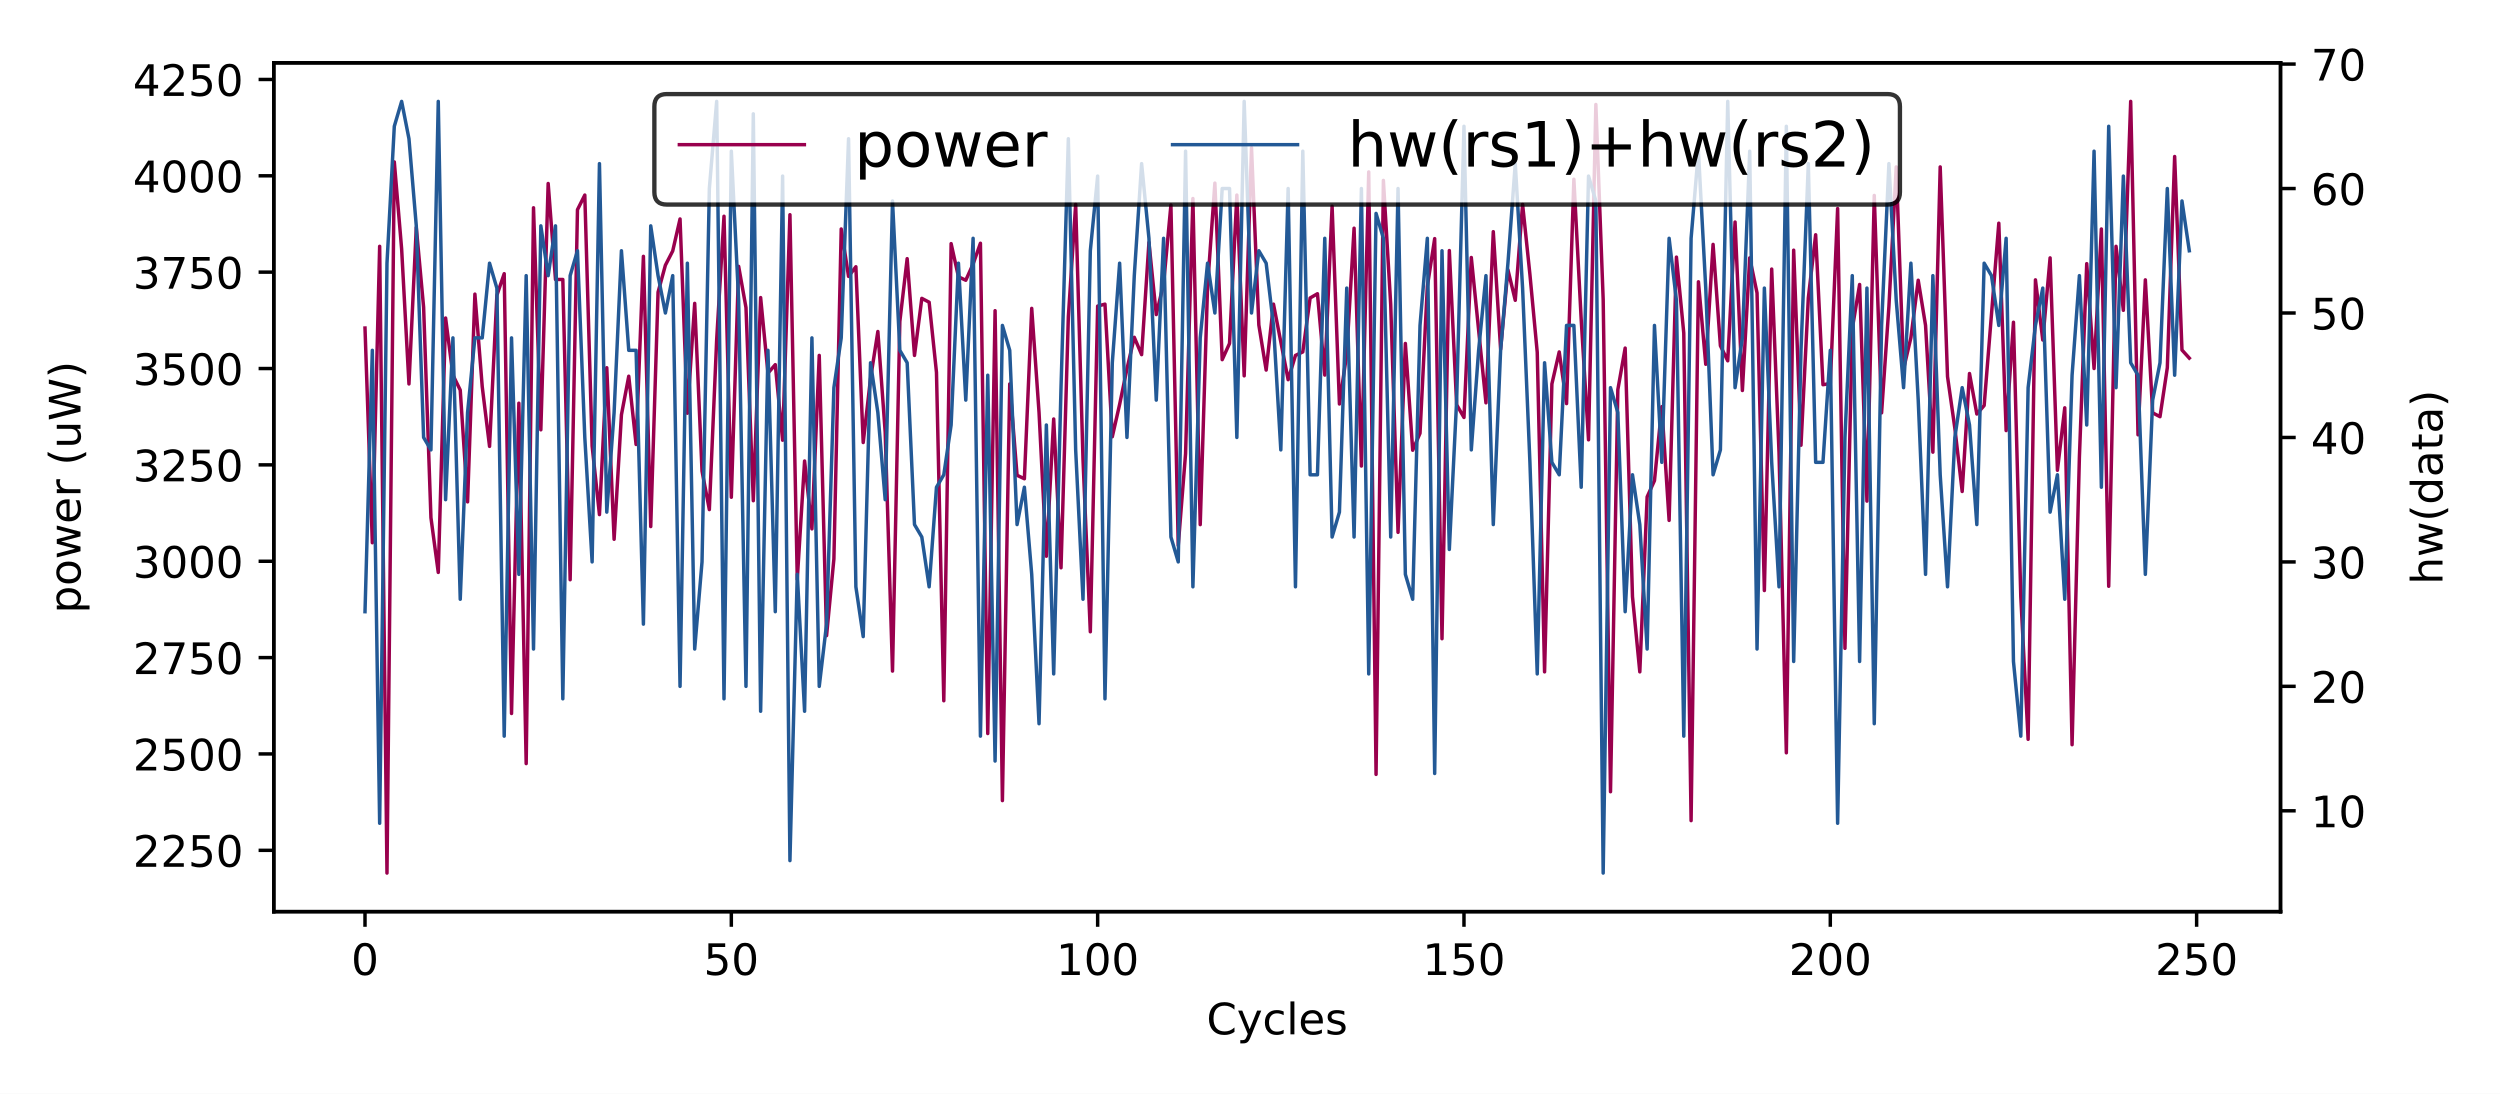
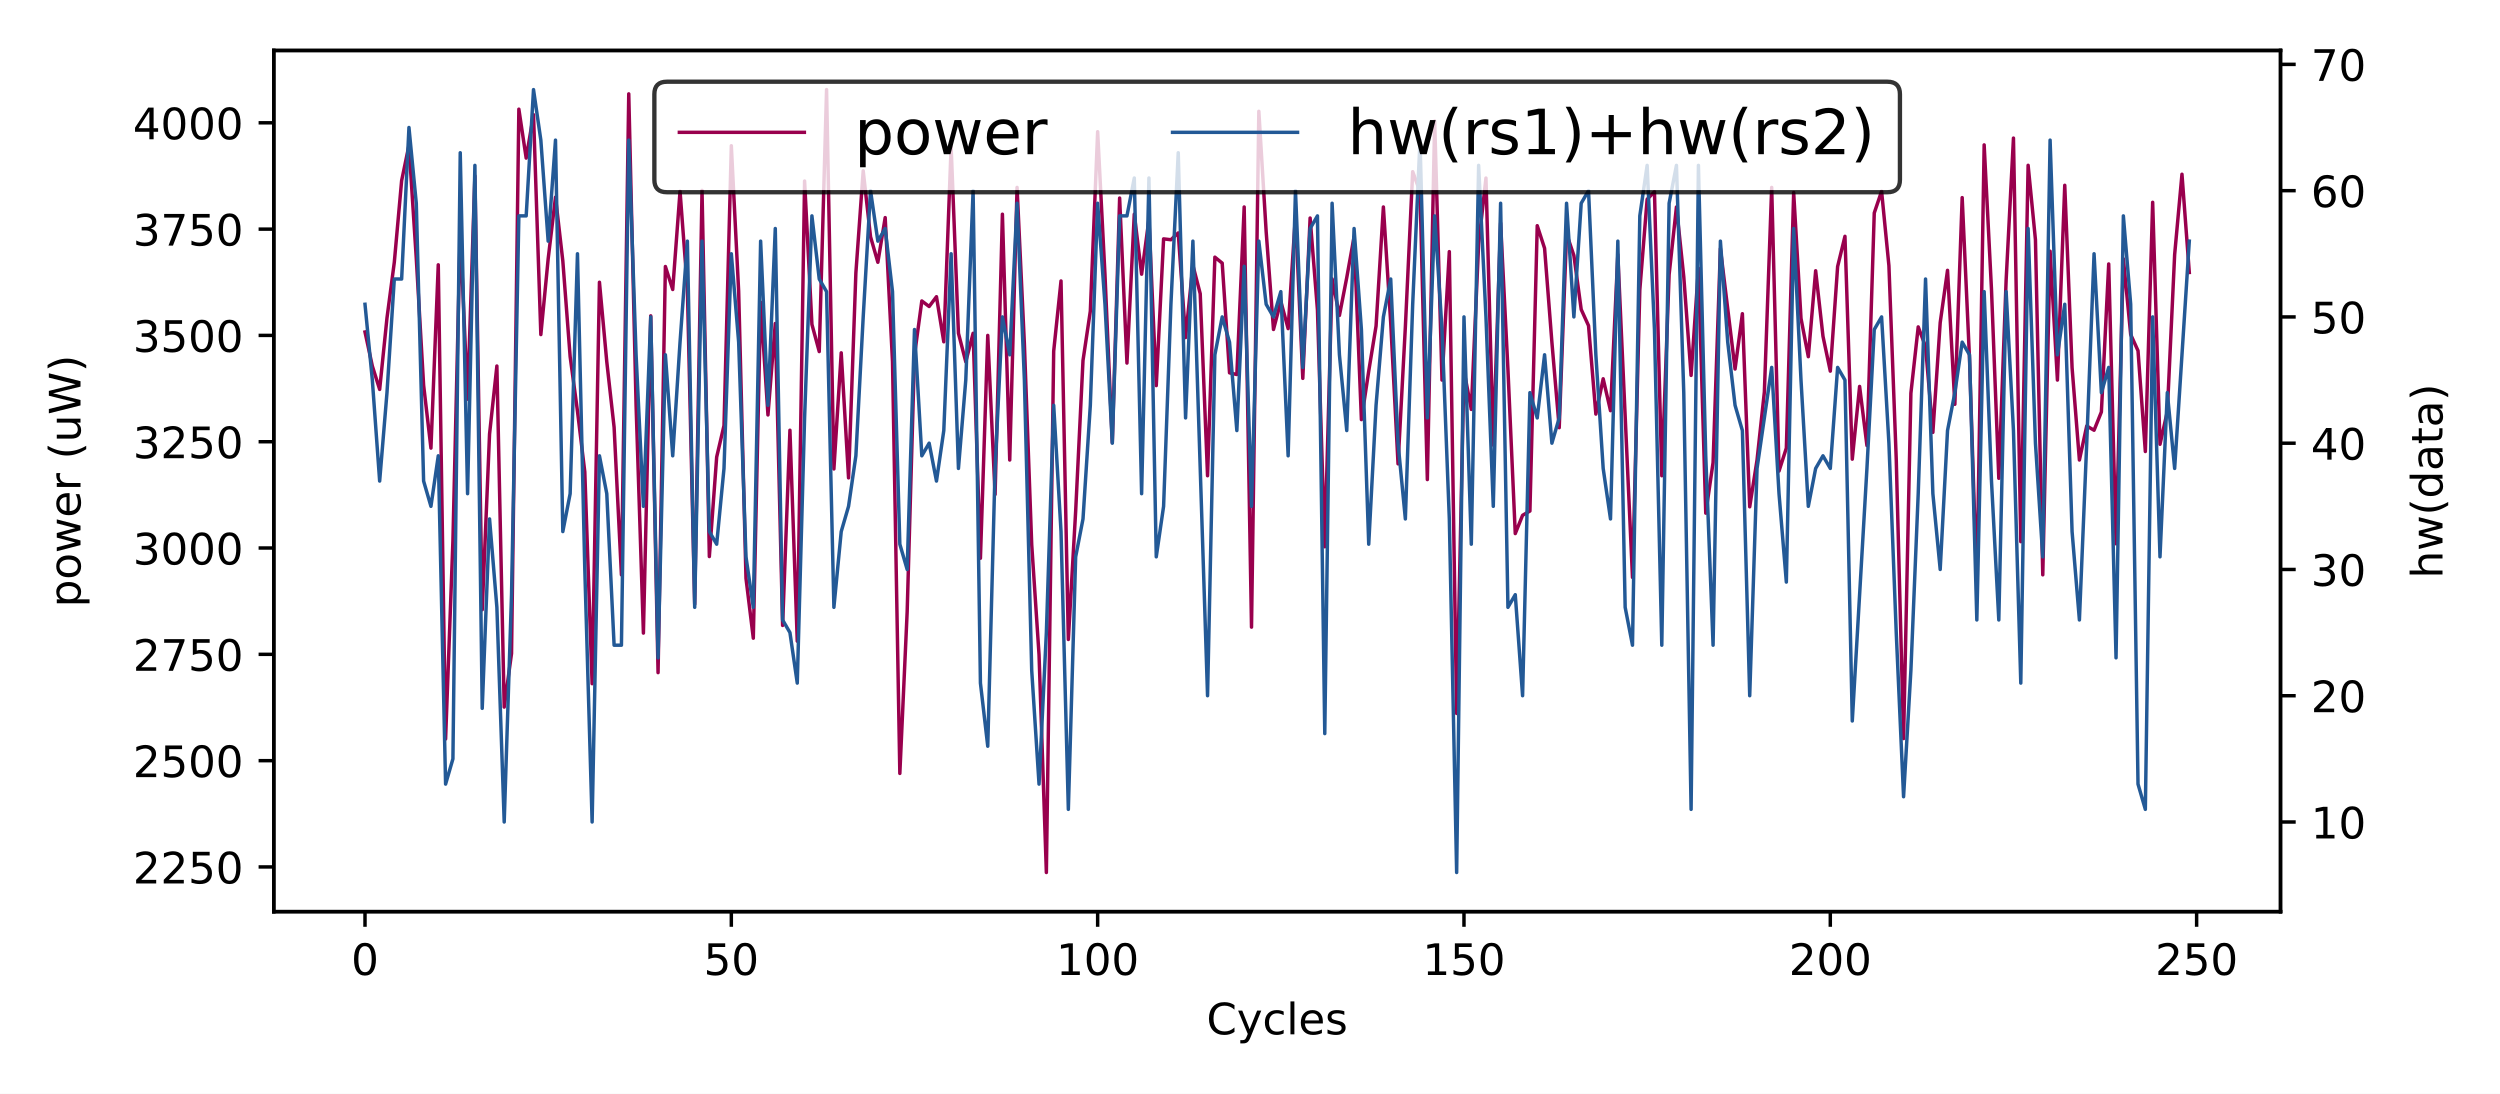
<svg xmlns="http://www.w3.org/2000/svg" xmlns:xlink="http://www.w3.org/1999/xlink" width="576pt" height="252pt" viewBox="0 0 576 252" version="1.1">
  <defs>
    <style type="text/css">*{stroke-linejoin: round; stroke-linecap: butt}</style>
  </defs>
  <g id="figure_1">
    <g id="patch_1">
      <path d="M 0 252  L 576 252  L 576 0  L 0 0  z " style="fill: #ffffff" />
    </g>
    <g id="axes_1">
      <g id="patch_2">
-         <path d="M 63.08 210.04  L 525.43 210.04  L 525.43 14.475  L 63.08 14.475  z " style="fill: #ffffff" />
+         <path d="M 63.08 210.04  L 525.43 210.04  L 525.43 11.63  L 63.08 11.63  z " style="fill: #ffffff" />
      </g>
      <g id="matplotlib.axis_1">
        <g id="xtick_1">
          <g id="line2d_1">
            <defs>
-               <path id="m6003209232" d="M 0 0  L 0 3.5  " style="stroke: #000000; stroke-width: 0.8" />
+               <path id="md8d8b76123" d="M 0 0  L 0 3.5  " style="stroke: #000000; stroke-width: 0.8" />
            </defs>
            <g>
-               <use xlink:href="#m6003209232" x="84.096" y="210.04" style="stroke: #000000; stroke-width: 0.8" />
+               <use xlink:href="#md8d8b76123" x="84.096" y="210.04" style="stroke: #000000; stroke-width: 0.8" />
            </g>
          </g>
          <g id="text_1">
            <text style="font: 10px 'DejaVu Sans', 'Bitstream Vera Sans', 'Computer Modern Sans Serif', 'Lucida Grande', 'Verdana', 'Geneva', 'Lucid', 'Arial', 'Helvetica', 'Avant Garde', sans-serif; text-anchor: middle" x="84.096" y="224.638" transform="rotate(-0 84.09591 224.6384)">0</text>
          </g>
        </g>
        <g id="xtick_2">
          <g id="line2d_2">
            <g>
-               <use xlink:href="#m6003209232" x="168.497" y="210.04" style="stroke: #000000; stroke-width: 0.8" />
+               <use xlink:href="#md8d8b76123" x="168.497" y="210.04" style="stroke: #000000; stroke-width: 0.8" />
            </g>
          </g>
          <g id="text_2">
            <text style="font: 10px 'DejaVu Sans', 'Bitstream Vera Sans', 'Computer Modern Sans Serif', 'Lucida Grande', 'Verdana', 'Geneva', 'Lucid', 'Arial', 'Helvetica', 'Avant Garde', sans-serif; text-anchor: middle" x="168.497" y="224.638" transform="rotate(-0 168.4972 224.6384)">50</text>
          </g>
        </g>
        <g id="xtick_3">
          <g id="line2d_3">
            <g>
-               <use xlink:href="#m6003209232" x="252.898" y="210.04" style="stroke: #000000; stroke-width: 0.8" />
+               <use xlink:href="#md8d8b76123" x="252.898" y="210.04" style="stroke: #000000; stroke-width: 0.8" />
            </g>
          </g>
          <g id="text_3">
            <text style="font: 10px 'DejaVu Sans', 'Bitstream Vera Sans', 'Computer Modern Sans Serif', 'Lucida Grande', 'Verdana', 'Geneva', 'Lucid', 'Arial', 'Helvetica', 'Avant Garde', sans-serif; text-anchor: middle" x="252.898" y="224.638" transform="rotate(-0 252.8984 224.6384)">100</text>
          </g>
        </g>
        <g id="xtick_4">
          <g id="line2d_4">
            <g>
-               <use xlink:href="#m6003209232" x="337.3" y="210.04" style="stroke: #000000; stroke-width: 0.8" />
+               <use xlink:href="#md8d8b76123" x="337.3" y="210.04" style="stroke: #000000; stroke-width: 0.8" />
            </g>
          </g>
          <g id="text_4">
            <text style="font: 10px 'DejaVu Sans', 'Bitstream Vera Sans', 'Computer Modern Sans Serif', 'Lucida Grande', 'Verdana', 'Geneva', 'Lucid', 'Arial', 'Helvetica', 'Avant Garde', sans-serif; text-anchor: middle" x="337.3" y="224.638" transform="rotate(-0 337.2996 224.6384)">150</text>
          </g>
        </g>
        <g id="xtick_5">
          <g id="line2d_5">
            <g>
-               <use xlink:href="#m6003209232" x="421.701" y="210.04" style="stroke: #000000; stroke-width: 0.8" />
+               <use xlink:href="#md8d8b76123" x="421.701" y="210.04" style="stroke: #000000; stroke-width: 0.8" />
            </g>
          </g>
          <g id="text_5">
            <text style="font: 10px 'DejaVu Sans', 'Bitstream Vera Sans', 'Computer Modern Sans Serif', 'Lucida Grande', 'Verdana', 'Geneva', 'Lucid', 'Arial', 'Helvetica', 'Avant Garde', sans-serif; text-anchor: middle" x="421.701" y="224.638" transform="rotate(-0 421.7009 224.6384)">200</text>
          </g>
        </g>
        <g id="xtick_6">
          <g id="line2d_6">
            <g>
-               <use xlink:href="#m6003209232" x="506.102" y="210.04" style="stroke: #000000; stroke-width: 0.8" />
+               <use xlink:href="#md8d8b76123" x="506.102" y="210.04" style="stroke: #000000; stroke-width: 0.8" />
            </g>
          </g>
          <g id="text_6">
            <text style="font: 10px 'DejaVu Sans', 'Bitstream Vera Sans', 'Computer Modern Sans Serif', 'Lucida Grande', 'Verdana', 'Geneva', 'Lucid', 'Arial', 'Helvetica', 'Avant Garde', sans-serif; text-anchor: middle" x="506.102" y="224.638" transform="rotate(-0 506.1021 224.6384)">250</text>
          </g>
        </g>
        <g id="text_7">
          <text style="font: 10px 'DejaVu Sans', 'Bitstream Vera Sans', 'Computer Modern Sans Serif', 'Lucida Grande', 'Verdana', 'Geneva', 'Lucid', 'Arial', 'Helvetica', 'Avant Garde', sans-serif; text-anchor: middle" x="294.255" y="238.317" transform="rotate(-0 294.255 238.3166)">Cycles</text>
        </g>
      </g>
      <g id="matplotlib.axis_2">
        <g id="ytick_1">
          <g id="line2d_7">
            <defs>
-               <path id="m0547794e13" d="M 0 0  L -3.5 0  " style="stroke: #000000; stroke-width: 0.8" />
+               <path id="m0a89174ba4" d="M 0 0  L -3.5 0  " style="stroke: #000000; stroke-width: 0.8" />
            </defs>
            <g>
-               <use xlink:href="#m0547794e13" x="63.08" y="195.911" style="stroke: #000000; stroke-width: 0.8" />
+               <use xlink:href="#m0a89174ba4" x="63.08" y="199.748" style="stroke: #000000; stroke-width: 0.8" />
            </g>
          </g>
          <g id="text_8">
-             <text style="font: 10px 'DejaVu Sans', 'Bitstream Vera Sans', 'Computer Modern Sans Serif', 'Lucida Grande', 'Verdana', 'Geneva', 'Lucid', 'Arial', 'Helvetica', 'Avant Garde', sans-serif; text-anchor: end" x="56.08" y="199.71" transform="rotate(-0 56.08 199.7105)">2250</text>
+             <text style="font: 10px 'DejaVu Sans', 'Bitstream Vera Sans', 'Computer Modern Sans Serif', 'Lucida Grande', 'Verdana', 'Geneva', 'Lucid', 'Arial', 'Helvetica', 'Avant Garde', sans-serif; text-anchor: end" x="56.08" y="203.547" transform="rotate(-0 56.08 203.5469)">2250</text>
          </g>
        </g>
        <g id="ytick_2">
          <g id="line2d_8">
            <g>
-               <use xlink:href="#m0547794e13" x="63.08" y="173.71" style="stroke: #000000; stroke-width: 0.8" />
+               <use xlink:href="#m0a89174ba4" x="63.08" y="175.254" style="stroke: #000000; stroke-width: 0.8" />
            </g>
          </g>
          <g id="text_9">
-             <text style="font: 10px 'DejaVu Sans', 'Bitstream Vera Sans', 'Computer Modern Sans Serif', 'Lucida Grande', 'Verdana', 'Geneva', 'Lucid', 'Arial', 'Helvetica', 'Avant Garde', sans-serif; text-anchor: end" x="56.08" y="177.509" transform="rotate(-0 56.08 177.5094)">2500</text>
+             <text style="font: 10px 'DejaVu Sans', 'Bitstream Vera Sans', 'Computer Modern Sans Serif', 'Lucida Grande', 'Verdana', 'Geneva', 'Lucid', 'Arial', 'Helvetica', 'Avant Garde', sans-serif; text-anchor: end" x="56.08" y="179.053" transform="rotate(-0 56.08 179.0531)">2500</text>
          </g>
        </g>
        <g id="ytick_3">
          <g id="line2d_9">
            <g>
-               <use xlink:href="#m0547794e13" x="63.08" y="151.509" style="stroke: #000000; stroke-width: 0.8" />
+               <use xlink:href="#m0a89174ba4" x="63.08" y="150.76" style="stroke: #000000; stroke-width: 0.8" />
            </g>
          </g>
          <g id="text_10">
-             <text style="font: 10px 'DejaVu Sans', 'Bitstream Vera Sans', 'Computer Modern Sans Serif', 'Lucida Grande', 'Verdana', 'Geneva', 'Lucid', 'Arial', 'Helvetica', 'Avant Garde', sans-serif; text-anchor: end" x="56.08" y="155.308" transform="rotate(-0 56.08 155.3084)">2750</text>
+             <text style="font: 10px 'DejaVu Sans', 'Bitstream Vera Sans', 'Computer Modern Sans Serif', 'Lucida Grande', 'Verdana', 'Geneva', 'Lucid', 'Arial', 'Helvetica', 'Avant Garde', sans-serif; text-anchor: end" x="56.08" y="154.559" transform="rotate(-0 56.08 154.5593)">2750</text>
          </g>
        </g>
        <g id="ytick_4">
          <g id="line2d_10">
            <g>
-               <use xlink:href="#m0547794e13" x="63.08" y="129.308" style="stroke: #000000; stroke-width: 0.8" />
+               <use xlink:href="#m0a89174ba4" x="63.08" y="126.266" style="stroke: #000000; stroke-width: 0.8" />
            </g>
          </g>
          <g id="text_11">
-             <text style="font: 10px 'DejaVu Sans', 'Bitstream Vera Sans', 'Computer Modern Sans Serif', 'Lucida Grande', 'Verdana', 'Geneva', 'Lucid', 'Arial', 'Helvetica', 'Avant Garde', sans-serif; text-anchor: end" x="56.08" y="133.107" transform="rotate(-0 56.08 133.1074)">3000</text>
+             <text style="font: 10px 'DejaVu Sans', 'Bitstream Vera Sans', 'Computer Modern Sans Serif', 'Lucida Grande', 'Verdana', 'Geneva', 'Lucid', 'Arial', 'Helvetica', 'Avant Garde', sans-serif; text-anchor: end" x="56.08" y="130.065" transform="rotate(-0 56.08 130.0655)">3000</text>
          </g>
        </g>
        <g id="ytick_5">
          <g id="line2d_11">
            <g>
-               <use xlink:href="#m0547794e13" x="63.08" y="107.107" style="stroke: #000000; stroke-width: 0.8" />
+               <use xlink:href="#m0a89174ba4" x="63.08" y="101.772" style="stroke: #000000; stroke-width: 0.8" />
            </g>
          </g>
          <g id="text_12">
-             <text style="font: 10px 'DejaVu Sans', 'Bitstream Vera Sans', 'Computer Modern Sans Serif', 'Lucida Grande', 'Verdana', 'Geneva', 'Lucid', 'Arial', 'Helvetica', 'Avant Garde', sans-serif; text-anchor: end" x="56.08" y="110.906" transform="rotate(-0 56.08 110.9063)">3250</text>
+             <text style="font: 10px 'DejaVu Sans', 'Bitstream Vera Sans', 'Computer Modern Sans Serif', 'Lucida Grande', 'Verdana', 'Geneva', 'Lucid', 'Arial', 'Helvetica', 'Avant Garde', sans-serif; text-anchor: end" x="56.08" y="105.572" transform="rotate(-0 56.08 105.5717)">3250</text>
          </g>
        </g>
        <g id="ytick_6">
          <g id="line2d_12">
            <g>
-               <use xlink:href="#m0547794e13" x="63.08" y="84.906" style="stroke: #000000; stroke-width: 0.8" />
+               <use xlink:href="#m0a89174ba4" x="63.08" y="77.279" style="stroke: #000000; stroke-width: 0.8" />
            </g>
          </g>
          <g id="text_13">
-             <text style="font: 10px 'DejaVu Sans', 'Bitstream Vera Sans', 'Computer Modern Sans Serif', 'Lucida Grande', 'Verdana', 'Geneva', 'Lucid', 'Arial', 'Helvetica', 'Avant Garde', sans-serif; text-anchor: end" x="56.08" y="88.705" transform="rotate(-0 56.08 88.70528)">3500</text>
+             <text style="font: 10px 'DejaVu Sans', 'Bitstream Vera Sans', 'Computer Modern Sans Serif', 'Lucida Grande', 'Verdana', 'Geneva', 'Lucid', 'Arial', 'Helvetica', 'Avant Garde', sans-serif; text-anchor: end" x="56.08" y="81.078" transform="rotate(-0 56.08 81.07786)">3500</text>
          </g>
        </g>
        <g id="ytick_7">
          <g id="line2d_13">
            <g>
-               <use xlink:href="#m0547794e13" x="63.08" y="62.705" style="stroke: #000000; stroke-width: 0.8" />
+               <use xlink:href="#m0a89174ba4" x="63.08" y="52.785" style="stroke: #000000; stroke-width: 0.8" />
            </g>
          </g>
          <g id="text_14">
-             <text style="font: 10px 'DejaVu Sans', 'Bitstream Vera Sans', 'Computer Modern Sans Serif', 'Lucida Grande', 'Verdana', 'Geneva', 'Lucid', 'Arial', 'Helvetica', 'Avant Garde', sans-serif; text-anchor: end" x="56.08" y="66.504" transform="rotate(-0 56.08 66.50424)">3750</text>
+             <text style="font: 10px 'DejaVu Sans', 'Bitstream Vera Sans', 'Computer Modern Sans Serif', 'Lucida Grande', 'Verdana', 'Geneva', 'Lucid', 'Arial', 'Helvetica', 'Avant Garde', sans-serif; text-anchor: end" x="56.08" y="56.584" transform="rotate(-0 56.08 56.58405)">3750</text>
          </g>
        </g>
        <g id="ytick_8">
          <g id="line2d_14">
            <g>
-               <use xlink:href="#m0547794e13" x="63.08" y="40.504" style="stroke: #000000; stroke-width: 0.8" />
+               <use xlink:href="#m0a89174ba4" x="63.08" y="28.291" style="stroke: #000000; stroke-width: 0.8" />
            </g>
          </g>
          <g id="text_15">
-             <text style="font: 10px 'DejaVu Sans', 'Bitstream Vera Sans', 'Computer Modern Sans Serif', 'Lucida Grande', 'Verdana', 'Geneva', 'Lucid', 'Arial', 'Helvetica', 'Avant Garde', sans-serif; text-anchor: end" x="56.08" y="44.303" transform="rotate(-0 56.08 44.3032)">4000</text>
-           </g>
-         </g>
-         <g id="ytick_9">
-           <g id="line2d_15">
-             <g>
-               <use xlink:href="#m0547794e13" x="63.08" y="18.303" style="stroke: #000000; stroke-width: 0.8" />
-             </g>
-           </g>
-           <g id="text_16">
-             <text style="font: 10px 'DejaVu Sans', 'Bitstream Vera Sans', 'Computer Modern Sans Serif', 'Lucida Grande', 'Verdana', 'Geneva', 'Lucid', 'Arial', 'Helvetica', 'Avant Garde', sans-serif; text-anchor: end" x="56.08" y="22.102" transform="rotate(-0 56.08 22.10216)">4250</text>
-           </g>
-         </g>
-         <g id="text_17">
-           <text style="font: 10px 'DejaVu Sans', 'Bitstream Vera Sans', 'Computer Modern Sans Serif', 'Lucida Grande', 'Verdana', 'Geneva', 'Lucid', 'Arial', 'Helvetica', 'Avant Garde', sans-serif; text-anchor: middle" x="18.55" y="112.258" transform="rotate(-90 18.55031 112.2577)">power (uW)</text>
-         </g>
-       </g>
-       <g id="line2d_16">
-         <path d="M 84.096 75.582  L 85.784 125.046  L 87.472 56.755  L 89.16 201.151  L 90.848 37.307  L 92.536 57.377  L 94.224 88.458  L 95.912 52.404  L 97.6 70.786  L 99.288 119.273  L 100.976 131.883  L 102.664 73.273  L 104.352 86.416  L 106.04 89.879  L 107.728 115.632  L 109.416 67.767  L 111.104 89.08  L 112.792 102.845  L 114.48 68.033  L 116.168 63.06  L 117.856 164.386  L 119.544 92.898  L 121.232 175.93  L 122.92 47.875  L 124.609 99.026  L 126.297 42.28  L 127.985 64.392  L 129.673 64.392  L 131.361 133.571  L 133.049 48.319  L 134.737 44.944  L 136.425 102.756  L 138.113 118.563  L 139.801 84.728  L 141.489 124.246  L 143.177 95.563  L 144.865 86.682  L 146.553 102.4  L 148.241 59.064  L 149.929 121.316  L 151.617 67.323  L 153.305 61.107  L 154.993 57.821  L 156.681 50.45  L 158.369 95.207  L 160.057 69.898  L 161.745 108.528  L 163.433 117.408  L 165.121 78.246  L 166.809 49.828  L 168.497 114.567  L 170.185 61.373  L 171.873 70.875  L 173.561 115.366  L 175.249 68.566  L 176.937 85.972  L 178.625 84.018  L 180.313 101.424  L 182.001 49.473  L 183.689 133.482  L 185.377 106.219  L 187.065 121.849  L 188.753 81.887  L 190.441 146.447  L 192.129 128.775  L 193.818 52.759  L 195.506 63.682  L 197.194 61.462  L 198.882 101.956  L 200.57 87.215  L 202.258 76.381  L 203.946 99.559  L 205.634 154.617  L 207.322 74.072  L 209.01 59.597  L 210.698 81.887  L 212.386 68.744  L 214.074 69.632  L 215.762 85.794  L 217.45 161.455  L 219.138 56.134  L 220.826 63.771  L 222.514 64.57  L 224.202 60.84  L 225.89 56.045  L 227.578 169.004  L 229.266 71.585  L 230.954 184.456  L 232.642 88.458  L 234.33 109.505  L 236.018 110.304  L 237.706 71.053  L 239.394 95.03  L 241.082 128.154  L 242.77 96.539  L 244.458 130.818  L 246.146 73.006  L 247.834 47.075  L 249.522 105.864  L 251.21 145.559  L 252.898 70.52  L 254.586 70.076  L 256.274 100.624  L 257.962 93.165  L 259.65 84.995  L 261.339 77.713  L 263.027 81.709  L 264.715 55.867  L 266.403 72.473  L 268.091 65.369  L 269.779 47.253  L 271.467 125.667  L 273.155 104.532  L 274.843 45.743  L 276.531 120.872  L 278.219 66.08  L 279.907 42.191  L 281.595 82.864  L 283.283 79.134  L 284.971 44.944  L 286.659 86.593  L 288.347 34.021  L 290.035 74.871  L 291.723 85.261  L 293.411 70.076  L 296.787 87.481  L 298.475 81.887  L 300.163 81.087  L 301.851 68.655  L 303.539 67.678  L 305.227 86.416  L 306.915 47.52  L 308.603 93.076  L 310.291 81.532  L 311.979 52.581  L 313.667 107.374  L 315.355 39.616  L 317.043 178.417  L 318.731 41.57  L 320.419 70.165  L 322.107 122.648  L 323.795 79.134  L 325.483 103.733  L 327.171 99.825  L 328.86 65.991  L 330.548 54.979  L 332.236 147.158  L 333.924 57.732  L 335.612 93.254  L 337.3 96.184  L 338.988 59.33  L 342.364 92.81  L 344.052 53.381  L 345.74 80.466  L 347.428 62.172  L 349.116 69.188  L 350.804 47.075  L 352.492 63.238  L 354.18 81.176  L 355.868 154.795  L 357.556 88.458  L 359.244 81.087  L 360.932 92.987  L 362.62 41.303  L 364.308 73.628  L 365.996 101.335  L 367.684 24.075  L 369.372 69.01  L 371.06 182.413  L 372.748 89.79  L 374.436 80.199  L 376.124 137.478  L 377.812 154.795  L 379.5 114.478  L 381.188 110.748  L 382.876 93.698  L 384.564 119.895  L 386.252 59.242  L 387.94 76.736  L 389.628 189.073  L 391.316 64.925  L 393.004 83.929  L 394.692 56.311  L 396.381 79.667  L 398.069 83.13  L 399.757 51.16  L 401.445 89.968  L 403.133 59.419  L 404.821 67.5  L 406.509 136.057  L 408.197 61.995  L 409.885 104.265  L 411.573 173.444  L 413.261 57.643  L 414.949 102.578  L 416.637 68.655  L 418.325 54.091  L 420.013 88.636  L 421.701 88.369  L 423.389 48.052  L 425.077 149.378  L 426.765 75.759  L 428.453 65.547  L 430.141 115.455  L 431.829 45.033  L 433.517 95.119  L 435.205 70.609  L 436.893 38.461  L 438.581 84.995  L 440.269 77.802  L 441.957 64.57  L 443.645 74.96  L 445.333 104.177  L 447.021 38.461  L 448.709 86.771  L 450.397 98.671  L 452.085 113.235  L 453.773 86.061  L 455.461 95.385  L 457.149 93.431  L 460.525 51.427  L 462.213 99.204  L 463.901 74.25  L 465.59 137.478  L 467.278 170.336  L 468.966 64.481  L 470.654 78.335  L 472.342 59.419  L 474.03 108.35  L 475.718 93.964  L 477.406 171.579  L 479.094 105.242  L 480.782 60.751  L 482.47 84.906  L 484.158 52.759  L 485.846 135.08  L 487.534 56.755  L 489.222 71.497  L 490.91 23.365  L 492.598 100.18  L 494.286 64.481  L 495.974 95.119  L 497.662 96.007  L 499.35 84.728  L 501.038 36.064  L 502.726 80.643  L 504.414 82.508  L 504.414 82.508  " clip-path="url(#pba62fd7a88)" style="fill: none; stroke: #99004d; stroke-width: 0.8; stroke-linecap: square" />
+             <text style="font: 10px 'DejaVu Sans', 'Bitstream Vera Sans', 'Computer Modern Sans Serif', 'Lucida Grande', 'Verdana', 'Geneva', 'Lucid', 'Arial', 'Helvetica', 'Avant Garde', sans-serif; text-anchor: end" x="56.08" y="32.09" transform="rotate(-0 56.08 32.09023)">4000</text>
+           </g>
+         </g>
+         <g id="text_16">
+           <text style="font: 10px 'DejaVu Sans', 'Bitstream Vera Sans', 'Computer Modern Sans Serif', 'Lucida Grande', 'Verdana', 'Geneva', 'Lucid', 'Arial', 'Helvetica', 'Avant Garde', sans-serif; text-anchor: middle" x="18.55" y="110.835" transform="rotate(-90 18.55031 110.8352)">power (uW)</text>
+         </g>
+       </g>
+       <g id="line2d_15">
+         <path d="M 84.096 76.495  L 85.784 84.333  L 87.472 89.721  L 89.16 73.262  L 90.848 60.427  L 92.536 41.616  L 94.224 33.484  L 95.912 59.545  L 97.6 88.742  L 99.288 103.242  L 100.976 61.015  L 102.664 170.257  L 104.352 124.601  L 106.04 53.079  L 107.728 91.975  L 109.416 40.538  L 111.104 140.473  L 112.792 100.009  L 114.48 84.333  L 116.168 162.909  L 117.856 150.564  L 119.544 25.156  L 121.232 36.423  L 122.92 26.429  L 124.609 77.083  L 126.297 59.643  L 127.985 45.437  L 129.673 60.133  L 131.361 82.177  L 133.049 94.718  L 134.737 108.729  L 136.425 157.52  L 138.113 65.032  L 139.801 83.353  L 141.489 98.441  L 143.177 132.439  L 144.865 21.629  L 146.553 93.445  L 148.241 145.861  L 149.929 72.772  L 151.617 154.973  L 153.305 61.407  L 154.993 66.697  L 156.681 44.065  L 158.369 66.501  L 160.057 139.199  L 161.745 43.869  L 163.433 128.226  L 165.121 105.3  L 166.809 98.049  L 168.497 33.582  L 170.185 67.089  L 171.873 133.223  L 173.561 147.037  L 175.249 69.637  L 176.937 95.6  L 178.625 74.535  L 180.313 144.098  L 182.001 99.127  L 183.689 147.723  L 185.377 41.714  L 187.065 74.731  L 188.753 81.002  L 190.441 20.649  L 192.129 108.043  L 193.818 81.296  L 195.506 110.1  L 197.194 62.876  L 198.882 39.362  L 200.57 54.548  L 202.258 60.427  L 203.946 50.139  L 205.634 83.353  L 207.322 178.193  L 209.01 140.963  L 210.698 81.883  L 212.386 69.343  L 214.074 70.616  L 215.762 68.363  L 217.45 78.748  L 219.138 33.778  L 220.826 76.789  L 222.514 83.353  L 224.202 76.789  L 225.89 128.618  L 227.578 77.279  L 229.266 113.921  L 230.954 49.356  L 232.642 105.985  L 234.33 43.183  L 236.018 79.238  L 237.706 125.482  L 239.394 150.858  L 241.082 201.021  L 242.77 80.904  L 244.458 64.738  L 246.146 147.331  L 247.834 117.742  L 249.522 83.059  L 251.21 71.694  L 252.898 30.348  L 254.586 63.268  L 256.274 101.968  L 257.962 45.633  L 259.65 83.647  L 261.339 49.356  L 263.027 63.17  L 264.715 50.531  L 266.403 88.84  L 268.091 55.038  L 269.779 55.234  L 271.467 53.667  L 273.155 77.769  L 274.843 61.113  L 276.531 67.677  L 278.219 109.61  L 279.907 59.251  L 281.595 60.623  L 283.283 85.9  L 284.971 86.292  L 286.659 47.69  L 288.347 144.49  L 290.035 25.646  L 291.723 53.373  L 293.411 75.907  L 295.099 69.441  L 296.787 75.711  L 298.475 49.65  L 300.163 87.174  L 301.851 50.237  L 303.539 71.4  L 305.227 125.972  L 306.915 64.248  L 308.603 72.674  L 310.291 63.954  L 311.979 54.548  L 313.667 96.678  L 315.355 85.509  L 317.043 75.123  L 318.731 47.69  L 320.419 74.339  L 322.107 106.867  L 323.795 75.319  L 325.483 39.558  L 327.171 44.163  L 328.86 110.492  L 330.548 27.899  L 332.236 87.566  L 333.924 57.978  L 335.612 164.379  L 337.3 85.411  L 338.988 94.326  L 340.676 56.214  L 342.364 41.028  L 344.052 102.556  L 345.74 51.413  L 347.428 85.117  L 349.116 122.935  L 350.804 118.722  L 352.492 117.742  L 354.18 52.001  L 355.868 57.194  L 357.556 78.846  L 359.244 98.539  L 360.932 53.863  L 362.62 58.859  L 364.308 71.302  L 365.996 75.025  L 367.684 95.404  L 369.372 87.272  L 371.06 94.62  L 372.748 58.663  L 376.124 133.027  L 377.812 66.795  L 379.5 45.927  L 381.188 44.163  L 382.876 109.61  L 384.564 63.268  L 386.252 47.69  L 387.94 63.758  L 389.628 86.488  L 391.316 61.799  L 393.004 118.232  L 394.692 106.573  L 396.381 57.292  L 399.757 85.019  L 401.445 72.282  L 403.133 116.763  L 404.821 105.985  L 406.509 90.309  L 408.197 43.183  L 409.885 108.533  L 411.573 103.242  L 413.261 44.359  L 414.949 73.36  L 416.637 82.177  L 418.325 62.386  L 420.013 77.475  L 421.701 85.509  L 423.389 61.407  L 425.077 54.45  L 426.765 105.789  L 428.453 89.036  L 430.141 102.654  L 431.829 49.062  L 433.517 44.065  L 435.205 61.211  L 436.893 105.789  L 438.581 170.159  L 440.269 90.603  L 441.957 75.319  L 443.645 79.826  L 445.333 99.617  L 447.021 74.339  L 448.709 62.288  L 450.397 93.151  L 452.085 45.535  L 453.773 82.569  L 455.461 135.084  L 457.149 33.386  L 458.837 66.697  L 460.525 110.198  L 462.213 64.542  L 463.901 31.818  L 465.59 124.797  L 467.278 38.089  L 468.966 55.234  L 470.654 132.439  L 472.342 57.88  L 474.03 87.566  L 475.718 42.693  L 477.406 84.725  L 479.094 105.985  L 480.782 98.147  L 482.47 99.127  L 484.158 94.914  L 485.846 60.819  L 487.534 125.287  L 489.222 59.643  L 490.91 77.083  L 492.598 80.806  L 494.286 104.026  L 495.974 46.612  L 497.662 102.36  L 499.35 94.816  L 501.038 58.663  L 502.726 40.146  L 504.414 62.778  L 504.414 62.778  " clip-path="url(#p5bbef567e1)" style="fill: none; stroke: #99004d; stroke-width: 0.8; stroke-linecap: square" />
      </g>
      <g id="patch_3">
-         <path d="M 63.08 210.04  L 63.08 14.475  " style="fill: none; stroke: #000000; stroke-width: 0.8; stroke-linejoin: miter; stroke-linecap: square" />
+         <path d="M 63.08 210.04  L 63.08 11.63  " style="fill: none; stroke: #000000; stroke-width: 0.8; stroke-linejoin: miter; stroke-linecap: square" />
      </g>
      <g id="patch_4">
-         <path d="M 525.43 210.04  L 525.43 14.475  " style="fill: none; stroke: #000000; stroke-width: 0.8; stroke-linejoin: miter; stroke-linecap: square" />
+         <path d="M 525.43 210.04  L 525.43 11.63  " style="fill: none; stroke: #000000; stroke-width: 0.8; stroke-linejoin: miter; stroke-linecap: square" />
      </g>
      <g id="patch_5">
        <path d="M 63.08 210.04  L 525.43 210.04  " style="fill: none; stroke: #000000; stroke-width: 0.8; stroke-linejoin: miter; stroke-linecap: square" />
      </g>
      <g id="patch_6">
-         <path d="M 63.08 14.475  L 525.43 14.475  " style="fill: none; stroke: #000000; stroke-width: 0.8; stroke-linejoin: miter; stroke-linecap: square" />
+         <path d="M 63.08 11.63  L 525.43 11.63  " style="fill: none; stroke: #000000; stroke-width: 0.8; stroke-linejoin: miter; stroke-linecap: square" />
      </g>
    </g>
    <g id="axes_2">
      <g id="matplotlib.axis_3">
+         <g id="ytick_9">
+           <g id="line2d_16">
+             <defs>
+               <path id="mb4f0385308" d="M 0 0  L 3.5 0  " style="stroke: #000000; stroke-width: 0.8" />
+             </defs>
+             <g>
+               <use xlink:href="#mb4f0385308" x="525.43" y="189.384" style="stroke: #000000; stroke-width: 0.8" />
+             </g>
+           </g>
+           <g id="text_17">
+             <text style="font: 10px 'DejaVu Sans', 'Bitstream Vera Sans', 'Computer Modern Sans Serif', 'Lucida Grande', 'Verdana', 'Geneva', 'Lucid', 'Arial', 'Helvetica', 'Avant Garde', sans-serif; text-anchor: start" x="532.43" y="193.184" transform="rotate(-0 532.43 193.1837)">10</text>
+           </g>
+         </g>
        <g id="ytick_10">
          <g id="line2d_17">
-             <defs>
-               <path id="m1c6a224baf" d="M 0 0  L 3.5 0  " style="stroke: #000000; stroke-width: 0.8" />
-             </defs>
-             <g>
-               <use xlink:href="#m1c6a224baf" x="525.43" y="186.813" style="stroke: #000000; stroke-width: 0.8" />
+             <g>
+               <use xlink:href="#mb4f0385308" x="525.43" y="160.292" style="stroke: #000000; stroke-width: 0.8" />
            </g>
          </g>
          <g id="text_18">
-             <text style="font: 10px 'DejaVu Sans', 'Bitstream Vera Sans', 'Computer Modern Sans Serif', 'Lucida Grande', 'Verdana', 'Geneva', 'Lucid', 'Arial', 'Helvetica', 'Avant Garde', sans-serif; text-anchor: start" x="532.43" y="190.612" transform="rotate(-0 532.43 190.6123)">10</text>
+             <text style="font: 10px 'DejaVu Sans', 'Bitstream Vera Sans', 'Computer Modern Sans Serif', 'Lucida Grande', 'Verdana', 'Geneva', 'Lucid', 'Arial', 'Helvetica', 'Avant Garde', sans-serif; text-anchor: start" x="532.43" y="164.091" transform="rotate(-0 532.43 164.0913)">20</text>
          </g>
        </g>
        <g id="ytick_11">
          <g id="line2d_18">
            <g>
-               <use xlink:href="#m1c6a224baf" x="525.43" y="158.138" style="stroke: #000000; stroke-width: 0.8" />
+               <use xlink:href="#mb4f0385308" x="525.43" y="131.2" style="stroke: #000000; stroke-width: 0.8" />
            </g>
          </g>
          <g id="text_19">
-             <text style="font: 10px 'DejaVu Sans', 'Bitstream Vera Sans', 'Computer Modern Sans Serif', 'Lucida Grande', 'Verdana', 'Geneva', 'Lucid', 'Arial', 'Helvetica', 'Avant Garde', sans-serif; text-anchor: start" x="532.43" y="161.937" transform="rotate(-0 532.43 161.9372)">20</text>
+             <text style="font: 10px 'DejaVu Sans', 'Bitstream Vera Sans', 'Computer Modern Sans Serif', 'Lucida Grande', 'Verdana', 'Geneva', 'Lucid', 'Arial', 'Helvetica', 'Avant Garde', sans-serif; text-anchor: start" x="532.43" y="134.999" transform="rotate(-0 532.43 134.999)">30</text>
          </g>
        </g>
        <g id="ytick_12">
          <g id="line2d_19">
            <g>
-               <use xlink:href="#m1c6a224baf" x="525.43" y="129.463" style="stroke: #000000; stroke-width: 0.8" />
+               <use xlink:href="#mb4f0385308" x="525.43" y="102.107" style="stroke: #000000; stroke-width: 0.8" />
            </g>
          </g>
          <g id="text_20">
-             <text style="font: 10px 'DejaVu Sans', 'Bitstream Vera Sans', 'Computer Modern Sans Serif', 'Lucida Grande', 'Verdana', 'Geneva', 'Lucid', 'Arial', 'Helvetica', 'Avant Garde', sans-serif; text-anchor: start" x="532.43" y="133.262" transform="rotate(-0 532.43 133.262)">30</text>
+             <text style="font: 10px 'DejaVu Sans', 'Bitstream Vera Sans', 'Computer Modern Sans Serif', 'Lucida Grande', 'Verdana', 'Geneva', 'Lucid', 'Arial', 'Helvetica', 'Avant Garde', sans-serif; text-anchor: start" x="532.43" y="105.907" transform="rotate(-0 532.43 105.9067)">40</text>
          </g>
        </g>
        <g id="ytick_13">
          <g id="line2d_20">
            <g>
-               <use xlink:href="#m1c6a224baf" x="525.43" y="100.788" style="stroke: #000000; stroke-width: 0.8" />
+               <use xlink:href="#mb4f0385308" x="525.43" y="73.015" style="stroke: #000000; stroke-width: 0.8" />
            </g>
          </g>
          <g id="text_21">
-             <text style="font: 10px 'DejaVu Sans', 'Bitstream Vera Sans', 'Computer Modern Sans Serif', 'Lucida Grande', 'Verdana', 'Geneva', 'Lucid', 'Arial', 'Helvetica', 'Avant Garde', sans-serif; text-anchor: start" x="532.43" y="104.587" transform="rotate(-0 532.43 104.5869)">40</text>
+             <text style="font: 10px 'DejaVu Sans', 'Bitstream Vera Sans', 'Computer Modern Sans Serif', 'Lucida Grande', 'Verdana', 'Geneva', 'Lucid', 'Arial', 'Helvetica', 'Avant Garde', sans-serif; text-anchor: start" x="532.43" y="76.814" transform="rotate(-0 532.43 76.81435)">50</text>
          </g>
        </g>
        <g id="ytick_14">
          <g id="line2d_21">
            <g>
-               <use xlink:href="#m1c6a224baf" x="525.43" y="72.113" style="stroke: #000000; stroke-width: 0.8" />
+               <use xlink:href="#mb4f0385308" x="525.43" y="43.923" style="stroke: #000000; stroke-width: 0.8" />
            </g>
          </g>
          <g id="text_22">
-             <text style="font: 10px 'DejaVu Sans', 'Bitstream Vera Sans', 'Computer Modern Sans Serif', 'Lucida Grande', 'Verdana', 'Geneva', 'Lucid', 'Arial', 'Helvetica', 'Avant Garde', sans-serif; text-anchor: start" x="532.43" y="75.912" transform="rotate(-0 532.43 75.91175)">50</text>
+             <text style="font: 10px 'DejaVu Sans', 'Bitstream Vera Sans', 'Computer Modern Sans Serif', 'Lucida Grande', 'Verdana', 'Geneva', 'Lucid', 'Arial', 'Helvetica', 'Avant Garde', sans-serif; text-anchor: start" x="532.43" y="47.722" transform="rotate(-0 532.43 47.72203)">60</text>
          </g>
        </g>
        <g id="ytick_15">
          <g id="line2d_22">
            <g>
-               <use xlink:href="#m1c6a224baf" x="525.43" y="43.437" style="stroke: #000000; stroke-width: 0.8" />
+               <use xlink:href="#mb4f0385308" x="525.43" y="14.83" style="stroke: #000000; stroke-width: 0.8" />
            </g>
          </g>
          <g id="text_23">
-             <text style="font: 10px 'DejaVu Sans', 'Bitstream Vera Sans', 'Computer Modern Sans Serif', 'Lucida Grande', 'Verdana', 'Geneva', 'Lucid', 'Arial', 'Helvetica', 'Avant Garde', sans-serif; text-anchor: start" x="532.43" y="47.237" transform="rotate(-0 532.43 47.2366)">60</text>
-           </g>
-         </g>
-         <g id="ytick_16">
-           <g id="line2d_23">
-             <g>
-               <use xlink:href="#m1c6a224baf" x="525.43" y="14.762" style="stroke: #000000; stroke-width: 0.8" />
-             </g>
-           </g>
-           <g id="text_24">
-             <text style="font: 10px 'DejaVu Sans', 'Bitstream Vera Sans', 'Computer Modern Sans Serif', 'Lucida Grande', 'Verdana', 'Geneva', 'Lucid', 'Arial', 'Helvetica', 'Avant Garde', sans-serif; text-anchor: start" x="532.43" y="18.561" transform="rotate(-0 532.43 18.56145)">70</text>
-           </g>
-         </g>
-         <g id="text_25">
-           <text style="font: 10px 'DejaVu Sans', 'Bitstream Vera Sans', 'Computer Modern Sans Serif', 'Lucida Grande', 'Verdana', 'Geneva', 'Lucid', 'Arial', 'Helvetica', 'Avant Garde', sans-serif; text-anchor: middle" x="562.753" y="112.258" transform="rotate(-90 562.7534 112.2577)">hw(data)</text>
-         </g>
-       </g>
-       <g id="line2d_24">
-         <path d="M 84.096 140.933  L 85.784 80.715  L 87.472 189.681  L 89.16 60.642  L 90.848 29.1  L 92.536 23.365  L 94.224 31.967  L 95.912 52.04  L 97.6 100.788  L 99.288 103.655  L 100.976 23.365  L 102.664 115.125  L 104.352 77.848  L 106.04 138.065  L 107.728 95.053  L 109.416 77.848  L 111.104 77.848  L 112.792 60.642  L 114.48 66.378  L 116.168 169.608  L 117.856 77.848  L 119.544 132.33  L 121.232 63.51  L 122.92 149.535  L 124.609 52.04  L 126.297 63.51  L 127.985 52.04  L 129.673 161.005  L 131.361 63.51  L 133.049 57.775  L 134.737 100.788  L 136.425 129.463  L 138.113 37.702  L 139.801 117.993  L 141.489 95.053  L 143.177 57.775  L 144.865 80.715  L 146.553 80.715  L 148.241 143.8  L 149.929 52.04  L 151.617 63.51  L 153.305 72.113  L 154.993 63.51  L 156.681 158.138  L 158.369 60.642  L 160.057 149.535  L 161.745 129.463  L 163.433 43.437  L 165.121 23.365  L 166.809 161.005  L 168.497 34.835  L 170.185 69.245  L 171.873 158.138  L 173.561 26.232  L 175.249 163.873  L 176.937 80.715  L 178.625 140.933  L 180.313 40.57  L 182.001 198.283  L 183.689 132.33  L 185.377 163.873  L 187.065 77.848  L 188.753 158.138  L 190.441 143.8  L 192.129 89.318  L 193.818 77.848  L 195.506 31.967  L 197.194 135.198  L 198.882 146.668  L 200.57 83.583  L 202.258 95.053  L 203.946 115.125  L 205.634 46.305  L 207.322 80.715  L 209.01 83.583  L 210.698 120.86  L 212.386 123.728  L 214.074 135.198  L 215.762 112.258  L 217.45 109.39  L 219.138 97.92  L 220.826 60.642  L 222.514 92.185  L 224.202 54.907  L 225.89 169.608  L 227.578 86.45  L 229.266 175.343  L 230.954 74.98  L 232.642 80.715  L 234.33 120.86  L 236.018 112.258  L 237.706 132.33  L 239.394 166.741  L 241.082 97.92  L 242.77 155.27  L 244.458 89.318  L 246.146 31.967  L 247.834 103.655  L 249.522 138.065  L 251.21 57.775  L 252.898 40.57  L 254.586 161.005  L 256.274 83.583  L 257.962 60.642  L 259.65 100.788  L 261.339 63.51  L 263.027 37.702  L 264.715 54.907  L 266.403 92.185  L 268.091 54.907  L 269.779 123.728  L 271.467 129.463  L 273.155 34.835  L 274.843 135.198  L 276.531 77.848  L 278.219 60.642  L 279.907 72.113  L 281.595 43.437  L 283.283 43.437  L 284.971 100.788  L 286.659 23.365  L 288.347 72.113  L 290.035 57.775  L 291.723 60.642  L 293.411 74.98  L 295.099 103.655  L 296.787 43.437  L 298.475 135.198  L 300.163 34.835  L 301.851 109.39  L 303.539 109.39  L 305.227 54.907  L 306.915 123.728  L 308.603 117.993  L 310.291 66.378  L 311.979 123.728  L 313.667 43.437  L 315.355 155.27  L 317.043 49.172  L 318.731 54.907  L 320.419 123.728  L 322.107 43.437  L 323.795 132.33  L 325.483 138.065  L 327.171 74.98  L 328.86 54.907  L 330.548 178.211  L 332.236 57.775  L 333.924 126.595  L 335.612 92.185  L 337.3 29.1  L 338.988 103.655  L 340.676 80.715  L 342.364 63.51  L 344.052 120.86  L 345.74 80.715  L 347.428 60.642  L 349.116 37.702  L 350.804 66.378  L 352.492 106.523  L 354.18 155.27  L 355.868 83.583  L 357.556 106.523  L 359.244 109.39  L 360.932 74.98  L 362.62 74.98  L 364.308 112.258  L 365.996 40.57  L 367.684 46.305  L 369.372 201.151  L 371.06 89.318  L 372.748 95.053  L 374.436 140.933  L 376.124 109.39  L 377.812 120.86  L 379.5 149.535  L 381.188 74.98  L 382.876 106.523  L 384.564 54.907  L 386.252 69.245  L 387.94 169.608  L 389.628 54.907  L 391.316 34.835  L 393.004 66.378  L 394.692 109.39  L 396.381 103.655  L 398.069 23.365  L 399.757 89.318  L 401.445 77.848  L 403.133 34.835  L 404.821 149.535  L 406.509 66.378  L 408.197 106.523  L 409.885 135.198  L 411.573 29.1  L 413.261 152.403  L 414.949 80.715  L 416.637 37.702  L 418.325 106.523  L 420.013 106.523  L 421.701 80.715  L 423.389 189.681  L 425.077 100.788  L 426.765 63.51  L 428.453 152.403  L 430.141 66.378  L 431.829 166.741  L 433.517 74.98  L 435.205 37.702  L 436.893 69.245  L 438.581 89.318  L 440.269 60.642  L 441.957 92.185  L 443.645 132.33  L 445.333 63.51  L 447.021 109.39  L 448.709 135.198  L 450.397 100.788  L 452.085 89.318  L 453.773 97.92  L 455.461 120.86  L 457.149 60.642  L 458.837 63.51  L 460.525 74.98  L 462.213 54.907  L 463.901 152.403  L 465.59 169.608  L 467.278 89.318  L 468.966 74.98  L 470.654 66.378  L 472.342 117.993  L 474.03 109.39  L 475.718 138.065  L 477.406 86.45  L 479.094 63.51  L 480.782 97.92  L 482.47 34.835  L 484.158 112.258  L 485.846 29.1  L 487.534 89.318  L 489.222 40.57  L 490.91 83.583  L 492.598 86.45  L 494.286 132.33  L 495.974 92.185  L 497.662 83.583  L 499.35 43.437  L 501.038 86.45  L 502.726 46.305  L 504.414 57.775  L 504.414 57.775  " clip-path="url(#pba62fd7a88)" style="fill: none; stroke: #235996; stroke-width: 0.8; stroke-linecap: square" />
+             <text style="font: 10px 'DejaVu Sans', 'Bitstream Vera Sans', 'Computer Modern Sans Serif', 'Lucida Grande', 'Verdana', 'Geneva', 'Lucid', 'Arial', 'Helvetica', 'Avant Garde', sans-serif; text-anchor: start" x="532.43" y="18.63" transform="rotate(-0 532.43 18.6297)">70</text>
+           </g>
+         </g>
+         <g id="text_24">
+           <text style="font: 10px 'DejaVu Sans', 'Bitstream Vera Sans', 'Computer Modern Sans Serif', 'Lucida Grande', 'Verdana', 'Geneva', 'Lucid', 'Arial', 'Helvetica', 'Avant Garde', sans-serif; text-anchor: middle" x="562.753" y="110.835" transform="rotate(-90 562.7534 110.8352)">hw(data)</text>
+         </g>
+       </g>
+       <g id="line2d_23">
+         <path d="M 84.096 70.106  L 85.784 87.561  L 87.472 110.835  L 89.16 90.471  L 90.848 64.287  L 92.536 64.287  L 94.224 29.377  L 95.912 46.832  L 97.6 110.835  L 99.288 116.654  L 100.976 105.017  L 102.664 180.657  L 104.352 174.838  L 106.04 35.195  L 107.728 113.744  L 109.416 38.104  L 111.104 163.201  L 112.792 119.563  L 114.48 139.927  L 116.168 189.384  L 117.856 137.018  L 119.544 49.741  L 121.232 49.741  L 122.92 20.649  L 124.609 32.286  L 126.297 55.56  L 127.985 32.286  L 129.673 122.472  L 131.361 113.744  L 133.049 58.469  L 134.737 131.2  L 136.425 189.384  L 138.113 105.017  L 139.801 113.744  L 141.489 148.655  L 143.177 148.655  L 144.865 32.286  L 146.553 81.743  L 148.241 116.654  L 149.929 73.015  L 151.617 151.564  L 153.305 81.743  L 154.993 105.017  L 156.681 78.834  L 158.369 55.56  L 160.057 139.927  L 161.745 55.56  L 163.433 122.472  L 165.121 125.381  L 166.809 107.926  L 168.497 58.469  L 170.185 78.834  L 171.873 128.291  L 173.561 139.927  L 175.249 55.56  L 176.937 93.38  L 178.625 52.651  L 180.313 142.837  L 182.001 145.746  L 183.689 157.383  L 185.377 96.289  L 187.065 49.741  L 188.753 64.287  L 190.441 67.197  L 192.129 139.927  L 193.818 122.472  L 195.506 116.654  L 197.194 105.017  L 198.882 73.015  L 200.57 43.923  L 202.258 55.56  L 203.946 52.651  L 205.634 67.197  L 207.322 125.381  L 209.01 131.2  L 210.698 75.924  L 212.386 105.017  L 214.074 102.107  L 215.762 110.835  L 217.45 99.198  L 219.138 58.469  L 220.826 107.926  L 222.514 87.561  L 224.202 43.923  L 225.89 157.383  L 227.578 171.929  L 229.266 107.926  L 230.954 73.015  L 232.642 81.743  L 234.33 46.832  L 236.018 87.561  L 237.706 154.474  L 239.394 180.657  L 241.082 145.746  L 242.77 93.38  L 244.458 122.472  L 246.146 186.475  L 247.834 128.291  L 249.522 119.563  L 251.21 93.38  L 252.898 46.832  L 254.586 70.106  L 256.274 102.107  L 257.962 49.741  L 259.65 49.741  L 261.339 41.014  L 263.027 113.744  L 264.715 41.014  L 266.403 128.291  L 268.091 116.654  L 269.779 70.106  L 271.467 35.195  L 273.155 96.289  L 274.843 55.56  L 278.219 160.292  L 279.907 81.743  L 281.595 73.015  L 283.283 78.834  L 284.971 99.198  L 286.659 61.378  L 288.347 116.654  L 290.035 55.56  L 291.723 70.106  L 293.411 73.015  L 295.099 67.197  L 296.787 105.017  L 298.475 43.923  L 300.163 84.652  L 301.851 52.651  L 303.539 49.741  L 305.227 169.02  L 306.915 46.832  L 308.603 81.743  L 310.291 99.198  L 311.979 52.651  L 313.667 75.924  L 315.355 125.381  L 317.043 93.38  L 318.731 73.015  L 320.419 64.287  L 322.107 102.107  L 323.795 119.563  L 325.483 70.106  L 327.171 32.286  L 328.86 96.289  L 330.548 49.741  L 332.236 75.924  L 333.924 119.563  L 335.612 201.021  L 337.3 73.015  L 338.988 125.381  L 340.676 38.104  L 342.364 73.015  L 344.052 116.654  L 345.74 46.832  L 347.428 139.927  L 349.116 137.018  L 350.804 160.292  L 352.492 90.471  L 354.18 96.289  L 355.868 81.743  L 357.556 102.107  L 359.244 96.289  L 360.932 46.832  L 362.62 73.015  L 364.308 46.832  L 365.996 43.923  L 367.684 81.743  L 369.372 107.926  L 371.06 119.563  L 372.748 55.56  L 374.436 139.927  L 376.124 148.655  L 377.812 49.741  L 379.5 38.104  L 381.188 75.924  L 382.876 148.655  L 384.564 46.832  L 386.252 38.104  L 387.94 90.471  L 389.628 186.475  L 391.316 38.104  L 393.004 105.017  L 394.692 148.655  L 396.381 55.56  L 398.069 78.834  L 399.757 93.38  L 401.445 99.198  L 403.133 160.292  L 404.821 107.926  L 408.197 84.652  L 409.885 113.744  L 411.573 134.109  L 413.261 52.651  L 414.949 87.561  L 416.637 116.654  L 418.325 107.926  L 420.013 105.017  L 421.701 107.926  L 423.389 84.652  L 425.077 87.561  L 426.765 166.111  L 430.141 107.926  L 431.829 75.924  L 433.517 73.015  L 435.205 102.107  L 436.893 145.746  L 438.581 183.566  L 440.269 154.474  L 441.957 113.744  L 443.645 64.287  L 445.333 113.744  L 447.021 131.2  L 448.709 99.198  L 450.397 90.471  L 452.085 78.834  L 453.773 81.743  L 455.461 142.837  L 457.149 67.197  L 458.837 110.835  L 460.525 142.837  L 462.213 67.197  L 463.901 99.198  L 465.59 157.383  L 467.278 52.651  L 468.966 102.107  L 470.654 128.291  L 472.342 32.286  L 474.03 81.743  L 475.718 70.106  L 477.406 122.472  L 479.094 142.837  L 480.782 102.107  L 482.47 58.469  L 484.158 90.471  L 485.846 84.652  L 487.534 151.564  L 489.222 49.741  L 490.91 70.106  L 492.598 180.657  L 494.286 186.475  L 495.974 73.015  L 497.662 128.291  L 499.35 90.471  L 501.038 107.926  L 504.414 55.56  L 504.414 55.56  " clip-path="url(#p5bbef567e1)" style="fill: none; stroke: #235996; stroke-width: 0.8; stroke-linecap: square" />
      </g>
      <g id="patch_7">
-         <path d="M 63.08 210.04  L 63.08 14.475  " style="fill: none; stroke: #000000; stroke-width: 0.8; stroke-linejoin: miter; stroke-linecap: square" />
+         <path d="M 63.08 210.04  L 63.08 11.63  " style="fill: none; stroke: #000000; stroke-width: 0.8; stroke-linejoin: miter; stroke-linecap: square" />
      </g>
      <g id="patch_8">
-         <path d="M 525.43 210.04  L 525.43 14.475  " style="fill: none; stroke: #000000; stroke-width: 0.8; stroke-linejoin: miter; stroke-linecap: square" />
+         <path d="M 525.43 210.04  L 525.43 11.63  " style="fill: none; stroke: #000000; stroke-width: 0.8; stroke-linejoin: miter; stroke-linecap: square" />
      </g>
      <g id="patch_9">
        <path d="M 63.08 210.04  L 525.43 210.04  " style="fill: none; stroke: #000000; stroke-width: 0.8; stroke-linejoin: miter; stroke-linecap: square" />
      </g>
      <g id="patch_10">
-         <path d="M 63.08 14.475  L 525.43 14.475  " style="fill: none; stroke: #000000; stroke-width: 0.8; stroke-linejoin: miter; stroke-linecap: square" />
+         <path d="M 63.08 11.63  L 525.43 11.63  " style="fill: none; stroke: #000000; stroke-width: 0.8; stroke-linejoin: miter; stroke-linecap: square" />
      </g>
      <g id="legend_1">
        <g id="patch_11">
-           <path d="M 153.645 47.132  L 434.865 47.132  Q 437.745 47.132 437.745 44.252  L 437.745 24.555  Q 437.745 21.675 434.865 21.675  L 153.645 21.675  Q 150.765 21.675 150.765 24.555  L 150.765 44.252  Q 150.765 47.132 153.645 47.132  z " style="fill: #ffffff; opacity: 0.8; stroke: #000000; stroke-linejoin: miter" />
+           <path d="M 153.645 44.287  L 434.865 44.287  Q 437.745 44.287 437.745 41.407  L 437.745 21.71  Q 437.745 18.83 434.865 18.83  L 153.645 18.83  Q 150.765 18.83 150.765 21.71  L 150.765 41.407  Q 150.765 44.287 153.645 44.287  z " style="fill: #ffffff; opacity: 0.8; stroke: #000000; stroke-linejoin: miter" />
+         </g>
+         <g id="line2d_24">
+           <path d="M 156.525 30.492  L 170.925 30.492  L 185.325 30.492  " style="fill: none; stroke: #99004d; stroke-width: 0.8; stroke-linecap: square" />
+         </g>
+         <g id="text_25">
+           <text style="font: 14.4px 'DejaVu Sans', 'Bitstream Vera Sans', 'Computer Modern Sans Serif', 'Lucida Grande', 'Verdana', 'Geneva', 'Lucid', 'Arial', 'Helvetica', 'Avant Garde', sans-serif; text-anchor: start" x="196.845" y="35.532" transform="rotate(-0 196.8446 35.53207)">power</text>
        </g>
        <g id="line2d_25">
-           <path d="M 156.525 33.337  L 170.925 33.337  L 185.325 33.337  " style="fill: none; stroke: #99004d; stroke-width: 0.8; stroke-linecap: square" />
+           <path d="M 270.154 30.492  L 284.554 30.492  L 298.954 30.492  " style="fill: none; stroke: #235996; stroke-width: 0.8; stroke-linecap: square" />
        </g>
        <g id="text_26">
-           <text style="font: 14.4px 'DejaVu Sans', 'Bitstream Vera Sans', 'Computer Modern Sans Serif', 'Lucida Grande', 'Verdana', 'Geneva', 'Lucid', 'Arial', 'Helvetica', 'Avant Garde', sans-serif; text-anchor: start" x="196.845" y="38.377" transform="rotate(-0 196.8446 38.37723)">power</text>
-         </g>
-         <g id="line2d_26">
-           <path d="M 270.154 33.337  L 284.554 33.337  L 298.954 33.337  " style="fill: none; stroke: #235996; stroke-width: 0.8; stroke-linecap: square" />
-         </g>
-         <g id="text_27">
-           <text style="font: 14.4px 'DejaVu Sans', 'Bitstream Vera Sans', 'Computer Modern Sans Serif', 'Lucida Grande', 'Verdana', 'Geneva', 'Lucid', 'Arial', 'Helvetica', 'Avant Garde', sans-serif; text-anchor: start" x="310.474" y="38.377" transform="rotate(-0 310.4741 38.37723)">hw(rs1)+hw(rs2)</text>
+           <text style="font: 14.4px 'DejaVu Sans', 'Bitstream Vera Sans', 'Computer Modern Sans Serif', 'Lucida Grande', 'Verdana', 'Geneva', 'Lucid', 'Arial', 'Helvetica', 'Avant Garde', sans-serif; text-anchor: start" x="310.474" y="35.532" transform="rotate(-0 310.4741 35.53207)">hw(rs1)+hw(rs2)</text>
        </g>
      </g>
    </g>
  </g>
  <defs>
-     <clipPath id="pba62fd7a88">
-       <rect x="63.08" y="14.475" width="462.35" height="195.565" />
+     <clipPath id="p5bbef567e1">
+       <rect x="63.08" y="11.63" width="462.35" height="198.41" />
    </clipPath>
  </defs>
</svg>
